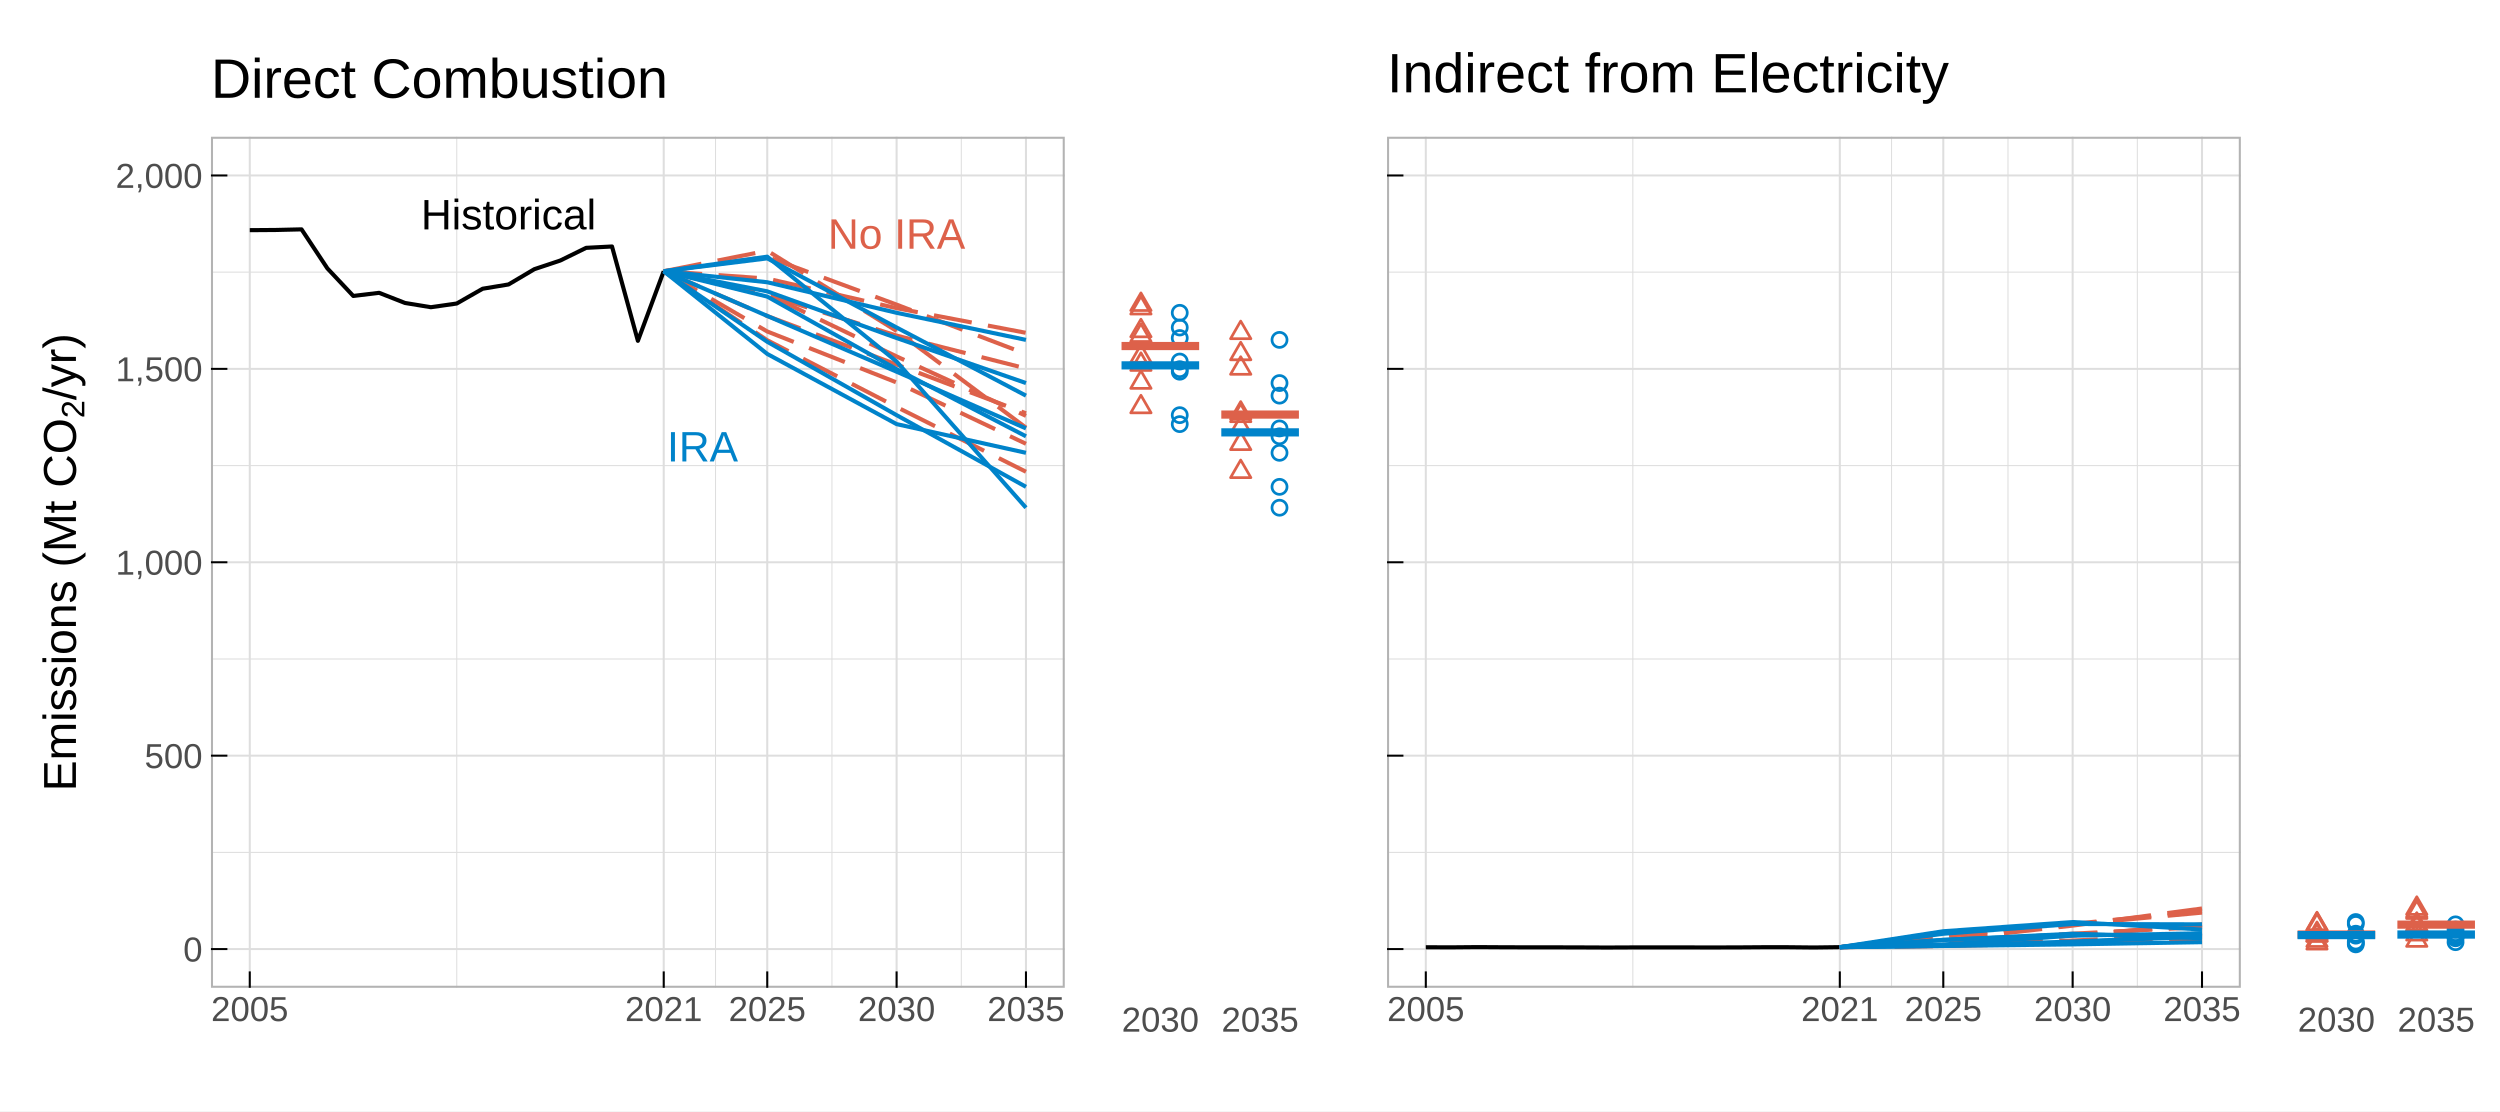
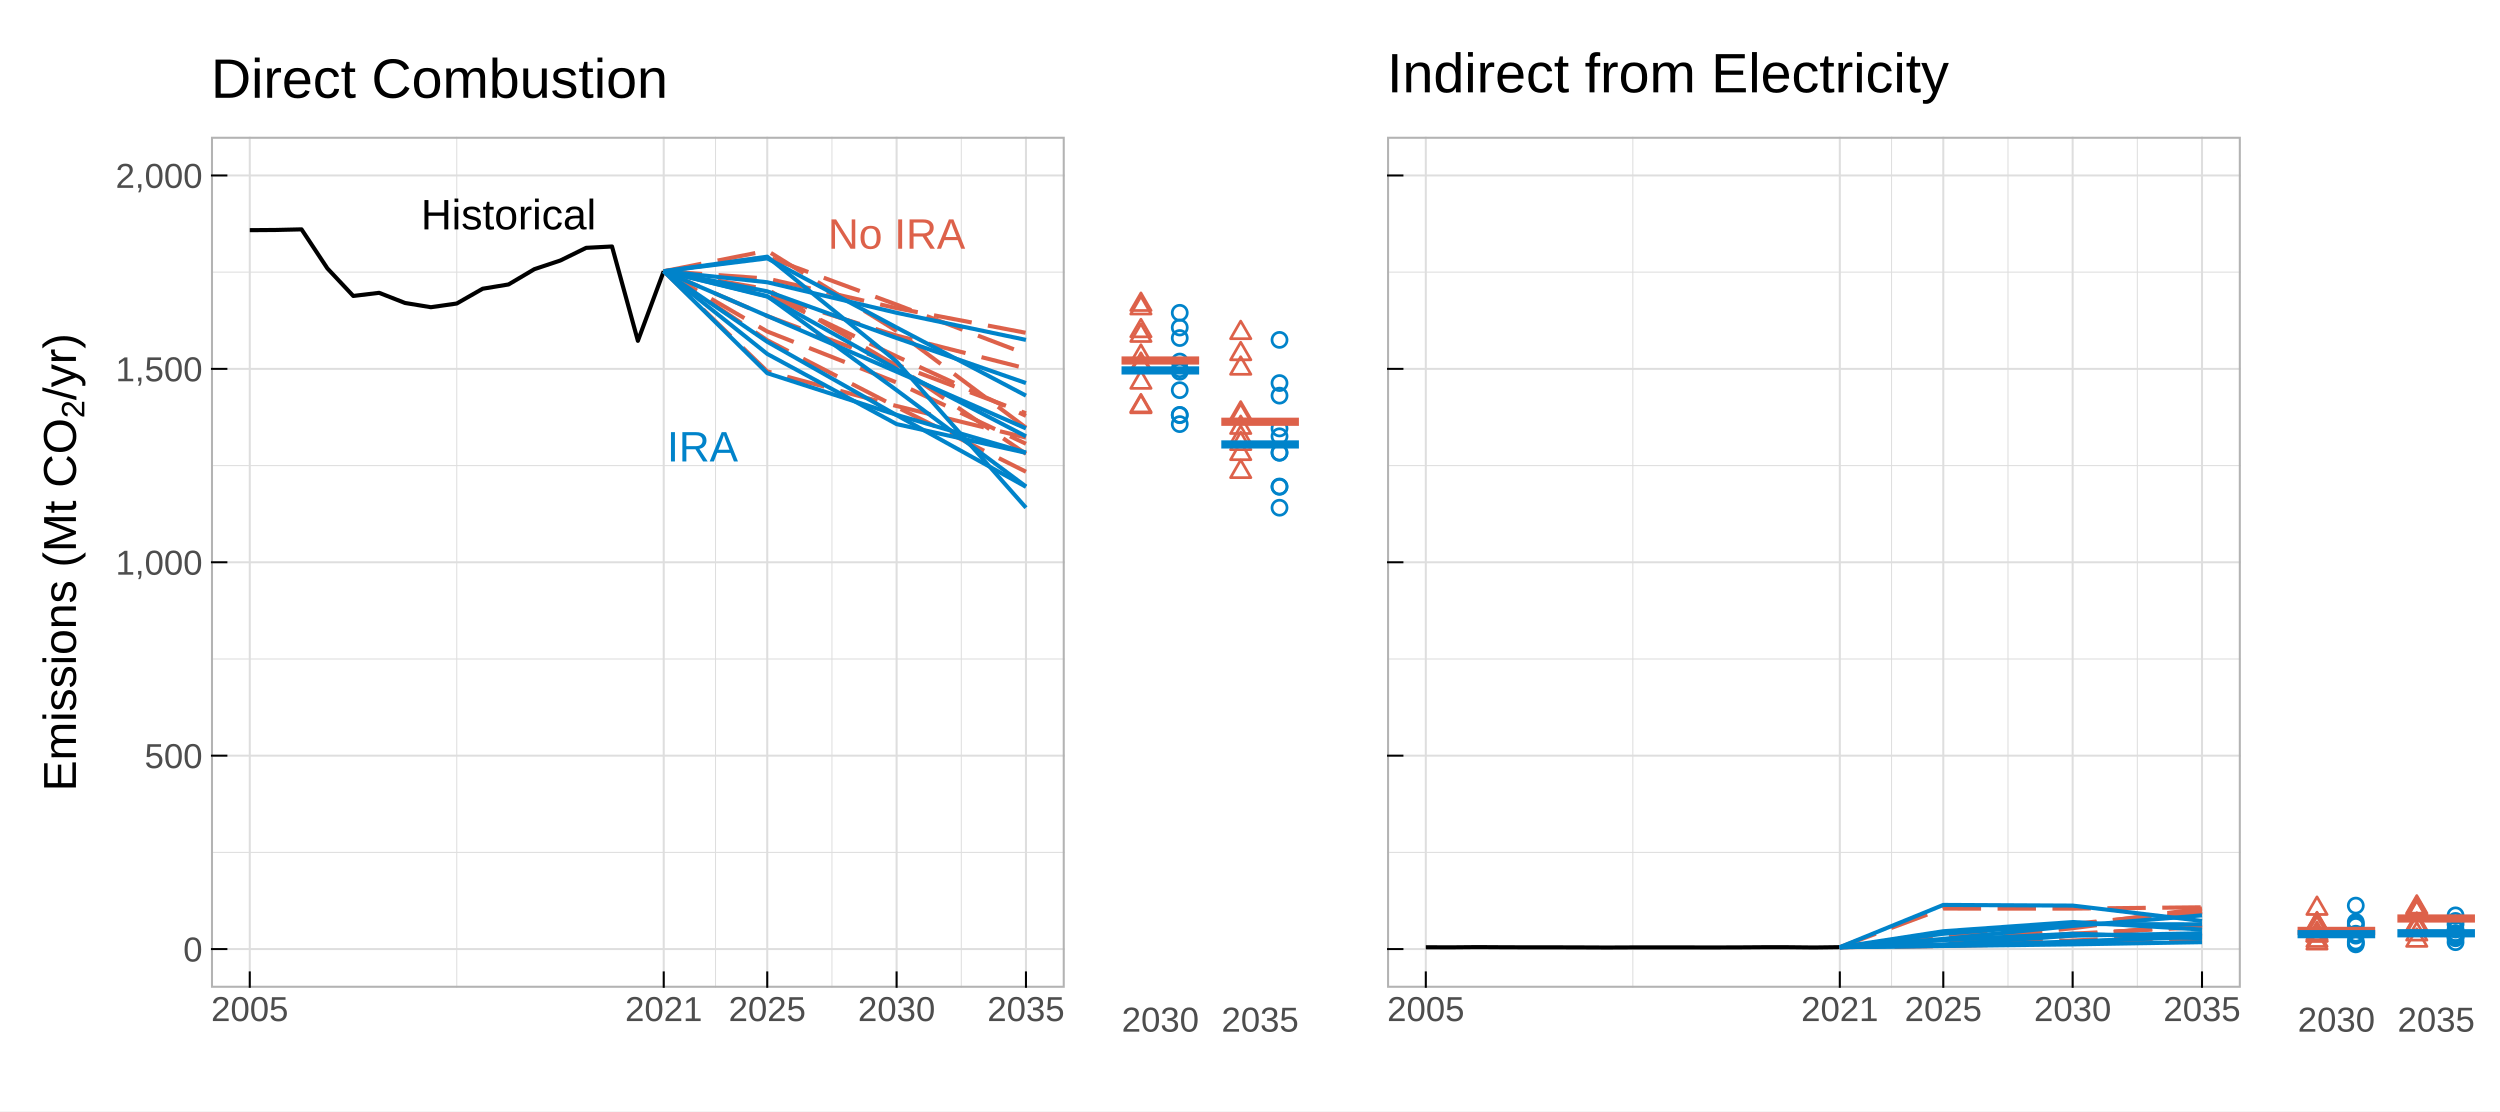
<svg xmlns="http://www.w3.org/2000/svg" class="svglite" width="648.00pt" height="288.00pt" viewBox="0 0 648.00 288.00">
  <defs>
    <style type="text/css">
    .svglite line, .svglite polyline, .svglite polygon, .svglite path, .svglite rect, .svglite circle {
      fill: none;
      stroke: #000000;
      stroke-linecap: round;
      stroke-linejoin: round;
      stroke-miterlimit: 10.00;
    }
    .svglite text {
      white-space: pre;
    }
  </style>
  </defs>
  <rect width="100%" height="100%" style="stroke: none; fill: #FFFFFF;" />
  <defs>
    <clipPath id="cpMC4wMHw2NDguMDB8MC4wMHwyODguMDA=">
      <rect x="0.00" y="0.00" width="648.00" height="288.00" />
    </clipPath>
  </defs>
  <g clip-path="url(#cpMC4wMHw2NDguMDB8MC4wMHwyODguMDA=)">
    <rect x="0" y="0.00" width="648.00" height="288.00" style="stroke-width: 1.07; stroke: #FFFFFF; fill: #FFFFFF;" />
  </g>
  <defs>
    <clipPath id="cpNTQuNjh8MzM3LjY5fDM1LjQ1fDI1Ni4wMw==">
      <rect x="54.68" y="35.45" width="283.01" height="220.58" />
    </clipPath>
  </defs>
  <g clip-path="url(#cpNTQuNjh8MzM3LjY5fDM1LjQ1fDI1Ni4wMw==)">
</g>
  <g clip-path="url(#cpMC4wMHw2NDguMDB8MC4wMHwyODguMDA=)">
</g>
  <defs>
    <clipPath id="cpNS40OHwyODUuOTV8NS40OHwyODIuNTI=">
      <rect x="5.48" y="5.48" width="280.48" height="277.04" />
    </clipPath>
  </defs>
  <g clip-path="url(#cpNS40OHwyODUuOTV8NS40OHwyODIuNTI=)">
    <rect x="5.48" y="5.48" width="280.48" height="277.04" style="stroke-width: 1.07; stroke: #FFFFFF; fill: #FFFFFF;" />
  </g>
  <g clip-path="url(#cpMC4wMHw2NDguMDB8MC4wMHwyODguMDA=)">
</g>
  <defs>
    <clipPath id="cpNTQuNjh8Mjc1Ljk5fDM1LjQ1fDI1Ni4wMw==">
      <rect x="54.68" y="35.45" width="221.31" height="220.58" />
    </clipPath>
  </defs>
  <g clip-path="url(#cpNTQuNjh8Mjc1Ljk5fDM1LjQ1fDI1Ni4wMw==)">
    <rect x="54.68" y="35.45" width="221.31" height="220.58" style="stroke-width: 1.07; stroke: none; fill: #FFFFFF;" />
    <polyline points="54.68,220.94 275.99,220.94 " style="stroke-width: 0.27; stroke: #DEDEDE; stroke-linecap: butt;" />
    <polyline points="54.68,170.81 275.99,170.81 " style="stroke-width: 0.27; stroke: #DEDEDE; stroke-linecap: butt;" />
    <polyline points="54.68,120.68 275.99,120.68 " style="stroke-width: 0.27; stroke: #DEDEDE; stroke-linecap: butt;" />
    <polyline points="54.68,70.54 275.99,70.54 " style="stroke-width: 0.27; stroke: #DEDEDE; stroke-linecap: butt;" />
    <polyline points="118.39,256.03 118.39,35.45 " style="stroke-width: 0.27; stroke: #DEDEDE; stroke-linecap: butt;" />
    <polyline points="185.46,256.03 185.46,35.45 " style="stroke-width: 0.27; stroke: #DEDEDE; stroke-linecap: butt;" />
    <polyline points="215.64,256.03 215.64,35.45 " style="stroke-width: 0.27; stroke: #DEDEDE; stroke-linecap: butt;" />
    <polyline points="249.17,256.03 249.17,35.45 " style="stroke-width: 0.27; stroke: #DEDEDE; stroke-linecap: butt;" />
    <polyline points="54.68,246.00 275.99,246.00 " style="stroke-width: 0.53; stroke: #DEDEDE; stroke-linecap: butt;" />
    <polyline points="54.68,195.87 275.99,195.87 " style="stroke-width: 0.53; stroke: #DEDEDE; stroke-linecap: butt;" />
    <polyline points="54.68,145.74 275.99,145.74 " style="stroke-width: 0.53; stroke: #DEDEDE; stroke-linecap: butt;" />
    <polyline points="54.68,95.61 275.99,95.61 " style="stroke-width: 0.53; stroke: #DEDEDE; stroke-linecap: butt;" />
    <polyline points="54.68,45.48 275.99,45.48 " style="stroke-width: 0.53; stroke: #DEDEDE; stroke-linecap: butt;" />
    <polyline points="64.74,256.03 64.74,35.45 " style="stroke-width: 0.53; stroke: #DEDEDE; stroke-linecap: butt;" />
    <polyline points="172.04,256.03 172.04,35.45 " style="stroke-width: 0.53; stroke: #DEDEDE; stroke-linecap: butt;" />
    <polyline points="198.87,256.03 198.87,35.45 " style="stroke-width: 0.53; stroke: #DEDEDE; stroke-linecap: butt;" />
    <polyline points="232.40,256.03 232.40,35.45 " style="stroke-width: 0.53; stroke: #DEDEDE; stroke-linecap: butt;" />
    <polyline points="265.93,256.03 265.93,35.45 " style="stroke-width: 0.53; stroke: #DEDEDE; stroke-linecap: butt;" />
    <polyline points="64.74,59.66 71.45,59.61 78.16,59.45 84.86,69.57 91.57,76.71 98.27,75.90 104.98,78.53 111.69,79.63 118.39,78.67 125.10,74.84 131.81,73.73 138.51,69.77 145.22,67.53 151.93,64.24 158.63,63.89 165.34,88.34 172.04,70.30 " style="stroke-width: 1.07; stroke-linecap: butt;" />
    <polyline points="172.04,70.30 198.87,76.42 232.40,86.99 265.93,95.50 " style="stroke-width: 1.07; stroke: #DD614A; stroke-dasharray: 9.96,4.27; stroke-linecap: butt;" />
    <polyline points="172.04,70.30 198.87,88.19 232.40,105.49 265.93,122.28 " style="stroke-width: 1.07; stroke: #DD614A; stroke-dasharray: 9.96,4.27; stroke-linecap: butt;" />
    <polyline points="172.04,70.30 198.87,85.92 232.40,99.14 265.93,115.03 " style="stroke-width: 1.07; stroke: #DD614A; stroke-dasharray: 9.96,4.27; stroke-linecap: butt;" />
+     <polyline points="172.04,70.30 198.87,74.97 232.40,94.89 265.93,117.63 " style="stroke-width: 1.07; stroke: #DD614A; stroke-dasharray: 9.96,4.27; stroke-linecap: butt;" />
+     <polyline points="172.04,70.30 198.87,96.26 232.40,105.24 265.93,113.43 " style="stroke-width: 1.07; stroke: #DD614A; stroke-dasharray: 9.96,4.27; stroke-linecap: butt;" />
    <polyline points="172.04,70.30 198.87,81.91 232.40,94.49 265.93,107.13 " style="stroke-width: 1.07; stroke: #DD614A; stroke-dasharray: 9.96,4.27; stroke-linecap: butt;" />
    <polyline points="172.04,70.30 198.87,66.59 232.40,78.96 265.93,91.74 " style="stroke-width: 1.07; stroke: #DD614A; stroke-dasharray: 9.96,4.27; stroke-linecap: butt;" />
    <polyline points="172.04,70.30 198.87,76.28 232.40,92.39 265.93,107.79 " style="stroke-width: 1.07; stroke: #DD614A; stroke-dasharray: 9.96,4.27; stroke-linecap: butt;" />
    <polyline points="172.04,70.30 198.87,64.98 232.40,85.78 265.93,110.85 " style="stroke-width: 1.07; stroke: #DD614A; stroke-dasharray: 9.96,4.27; stroke-linecap: butt;" />
    <polyline points="172.04,70.30 198.87,72.21 232.40,79.88 265.93,86.27 " style="stroke-width: 1.07; stroke: #DD614A; stroke-dasharray: 9.96,4.27; stroke-linecap: butt;" />
    <polyline points="172.04,70.30 198.87,75.52 232.40,87.62 265.93,99.29 " style="stroke-width: 1.07; stroke: #0083CA; stroke-linecap: butt;" />
    <polyline points="172.04,70.30 198.87,88.59 232.40,107.61 265.93,126.19 " style="stroke-width: 1.07; stroke: #0083CA; stroke-linecap: butt;" />
    <polyline points="172.04,70.30 198.87,91.74 232.40,109.93 265.93,117.37 " style="stroke-width: 1.07; stroke: #0083CA; stroke-linecap: butt;" />
+     <polyline points="172.04,70.30 198.87,76.76 232.40,101.13 265.93,126.10 " style="stroke-width: 1.07; stroke: #0083CA; stroke-linecap: butt;" />
+     <polyline points="172.04,70.30 198.87,96.73 232.40,107.54 265.93,117.31 " style="stroke-width: 1.07; stroke: #0083CA; stroke-linecap: butt;" />
    <polyline points="172.04,70.30 198.87,81.89 232.40,96.35 265.93,111.05 " style="stroke-width: 1.07; stroke: #0083CA; stroke-linecap: butt;" />
    <polyline points="172.04,70.30 198.87,66.97 232.40,84.89 265.93,102.55 " style="stroke-width: 1.07; stroke: #0083CA; stroke-linecap: butt;" />
    <polyline points="172.04,70.30 198.87,76.88 232.40,95.69 265.93,113.09 " style="stroke-width: 1.07; stroke: #0083CA; stroke-linecap: butt;" />
    <polyline points="172.04,70.30 198.87,66.53 232.40,93.71 265.93,131.60 " style="stroke-width: 1.07; stroke: #0083CA; stroke-linecap: butt;" />
    <polyline points="172.04,70.30 198.87,73.16 232.40,81.08 265.93,88.10 " style="stroke-width: 1.07; stroke: #0083CA; stroke-linecap: butt;" />
    <text x="131.81" y="59.45" text-anchor="middle" style="font-size: 11.04px; font-family: &quot;Arial&quot;;" textLength="45.35px" lengthAdjust="spacingAndGlyphs">Historical</text>
    <text x="232.40" y="64.47" text-anchor="middle" style="font-size: 11.04px;fill: #DD614A; font-family: &quot;Arial&quot;;" textLength="35.55px" lengthAdjust="spacingAndGlyphs">No IRA</text>
    <text x="182.10" y="119.61" text-anchor="middle" style="font-size: 11.04px;fill: #0083CA; font-family: &quot;Arial&quot;;" textLength="18.39px" lengthAdjust="spacingAndGlyphs">IRA</text>
    <rect x="54.68" y="35.45" width="221.31" height="220.58" style="stroke-width: 1.07; stroke: #B3B3B3;" />
  </g>
  <g clip-path="url(#cpMC4wMHw2NDguMDB8MC4wMHwyODguMDA=)">
    <text x="52.49" y="249.22" text-anchor="end" style="font-size: 9.00px;fill: #4D4D4D; font-family: &quot;Arial&quot;;" textLength="5.00px" lengthAdjust="spacingAndGlyphs">0</text>
    <text x="52.49" y="199.09" text-anchor="end" style="font-size: 9.00px;fill: #4D4D4D; font-family: &quot;Arial&quot;;" textLength="15.01px" lengthAdjust="spacingAndGlyphs">500</text>
    <text x="52.49" y="148.96" text-anchor="end" style="font-size: 9.00px;fill: #4D4D4D; font-family: &quot;Arial&quot;;" textLength="22.51px" lengthAdjust="spacingAndGlyphs">1,000</text>
    <text x="52.49" y="98.83" text-anchor="end" style="font-size: 9.00px;fill: #4D4D4D; font-family: &quot;Arial&quot;;" textLength="22.51px" lengthAdjust="spacingAndGlyphs">1,500</text>
    <text x="52.49" y="48.70" text-anchor="end" style="font-size: 9.00px;fill: #4D4D4D; font-family: &quot;Arial&quot;;" textLength="22.51px" lengthAdjust="spacingAndGlyphs">2,000</text>
    <polyline points="58.94,246.00 54.68,246.00 " style="stroke-width: 0.53; stroke-linecap: butt;" />
    <polyline points="58.94,195.87 54.68,195.87 " style="stroke-width: 0.53; stroke-linecap: butt;" />
    <polyline points="58.94,145.74 54.68,145.74 " style="stroke-width: 0.53; stroke-linecap: butt;" />
    <polyline points="58.94,95.61 54.68,95.61 " style="stroke-width: 0.53; stroke-linecap: butt;" />
    <polyline points="58.94,45.48 54.68,45.48 " style="stroke-width: 0.53; stroke-linecap: butt;" />
    <polyline points="64.74,251.78 64.74,256.03 " style="stroke-width: 0.53; stroke-linecap: butt;" />
    <polyline points="172.04,251.78 172.04,256.03 " style="stroke-width: 0.53; stroke-linecap: butt;" />
    <polyline points="198.87,251.78 198.87,256.03 " style="stroke-width: 0.53; stroke-linecap: butt;" />
    <polyline points="232.40,251.78 232.40,256.03 " style="stroke-width: 0.53; stroke-linecap: butt;" />
    <polyline points="265.93,251.78 265.93,256.03 " style="stroke-width: 0.53; stroke-linecap: butt;" />
    <text x="64.74" y="264.66" text-anchor="middle" style="font-size: 9.00px;fill: #4D4D4D; font-family: &quot;Arial&quot;;" textLength="20.02px" lengthAdjust="spacingAndGlyphs">2005</text>
    <text x="172.04" y="264.66" text-anchor="middle" style="font-size: 9.00px;fill: #4D4D4D; font-family: &quot;Arial&quot;;" textLength="20.02px" lengthAdjust="spacingAndGlyphs">2021</text>
    <text x="198.87" y="264.66" text-anchor="middle" style="font-size: 9.00px;fill: #4D4D4D; font-family: &quot;Arial&quot;;" textLength="20.02px" lengthAdjust="spacingAndGlyphs">2025</text>
    <text x="232.40" y="264.66" text-anchor="middle" style="font-size: 9.00px;fill: #4D4D4D; font-family: &quot;Arial&quot;;" textLength="20.02px" lengthAdjust="spacingAndGlyphs">2030</text>
    <text x="265.93" y="264.66" text-anchor="middle" style="font-size: 9.00px;fill: #4D4D4D; font-family: &quot;Arial&quot;;" textLength="20.02px" lengthAdjust="spacingAndGlyphs">2035</text>
    <text transform="translate(19.68,205.09) rotate(-90)" style="font-size: 12.00px; font-family: &quot;Arial&quot;;" textLength="87.36px" lengthAdjust="spacingAndGlyphs">Emissions (Mt C</text>
    <text transform="translate(19.68,117.73) rotate(-90)" style="font-size: 12.00px; font-family: &quot;Arial&quot;;" textLength="9.34px" lengthAdjust="spacingAndGlyphs">O</text>
    <text transform="translate(21.86,108.39) rotate(-90)" style="font-size: 8.40px; font-family: &quot;Arial&quot;;" textLength="4.67px" lengthAdjust="spacingAndGlyphs">2</text>
    <text transform="translate(19.68,103.72) rotate(-90)" style="font-size: 12.00px; font-family: &quot;Arial&quot;;" textLength="17.33px" lengthAdjust="spacingAndGlyphs">/yr)</text>
    <text x="54.68" y="25.35" style="font-size: 14.40px; font-family: &quot;Arial&quot;;" textLength="118.40px" lengthAdjust="spacingAndGlyphs">Direct Combustion</text>
  </g>
  <defs>
    <clipPath id="cpMjg1Ljk1fDMxMi44Mnw1LjQ4fDI4Mi41Mg==">
      <rect x="285.95" y="5.48" width="26.86" height="277.04" />
    </clipPath>
  </defs>
  <g clip-path="url(#cpMjg1Ljk1fDMxMi44Mnw1LjQ4fDI4Mi41Mg==)">
    <rect x="285.95" y="5.48" width="26.86" height="277.04" style="stroke-width: 1.07; stroke: #FFFFFF; fill: #FFFFFF;" />
  </g>
  <g clip-path="url(#cpMC4wMHw2NDguMDB8MC4wMHwyODguMDA=)">
</g>
  <defs>
    <clipPath id="cpMjg5LjY5fDMxMS44MnwzNS40NXwyNTYuMDM=">
      <rect x="289.69" y="35.45" width="22.13" height="220.58" />
    </clipPath>
  </defs>
  <g clip-path="url(#cpMjg5LjY5fDMxMS44MnwzNS40NXwyNTYuMDM=)">
    <rect x="289.69" y="35.45" width="22.13" height="220.58" style="stroke-width: 1.07; stroke: none; fill: #FFFFFF;" />
    <circle cx="305.79" cy="107.61" r="1.95" style="stroke-width: 0.71; stroke: #0083CA;" />
    <polygon points="295.73,102.45 298.36,107.01 293.09,107.01 " style="stroke-width: 0.71; stroke: #DD614A;" />
    <circle cx="305.79" cy="109.93" r="1.95" style="stroke-width: 0.71; stroke: #0083CA;" />
    <polygon points="295.73,96.10 298.36,100.66 293.09,100.66 " style="stroke-width: 0.71; stroke: #DD614A;" />
+     <circle cx="305.79" cy="101.13" r="1.95" style="stroke-width: 0.71; stroke: #0083CA;" />
+     <polygon points="295.73,91.85 298.36,96.41 293.09,96.41 " style="stroke-width: 0.71; stroke: #DD614A;" />
+     <circle cx="305.79" cy="107.54" r="1.95" style="stroke-width: 0.71; stroke: #0083CA;" />
+     <polygon points="295.73,102.20 298.36,106.76 293.09,106.76 " style="stroke-width: 0.71; stroke: #DD614A;" />
    <circle cx="305.79" cy="81.08" r="1.95" style="stroke-width: 0.71; stroke: #0083CA;" />
    <polygon points="295.73,76.84 298.36,81.40 293.09,81.40 " style="stroke-width: 0.71; stroke: #DD614A;" />
    <circle cx="305.79" cy="84.89" r="1.95" style="stroke-width: 0.71; stroke: #0083CA;" />
    <polygon points="295.73,75.92 298.36,80.48 293.09,80.48 " style="stroke-width: 0.71; stroke: #DD614A;" />
    <circle cx="305.79" cy="96.35" r="1.95" style="stroke-width: 0.71; stroke: #0083CA;" />
    <polygon points="295.73,91.45 298.36,96.01 293.09,96.01 " style="stroke-width: 0.71; stroke: #DD614A;" />
    <circle cx="305.79" cy="95.69" r="1.95" style="stroke-width: 0.71; stroke: #0083CA;" />
    <polygon points="295.73,89.35 298.36,93.91 293.09,93.91 " style="stroke-width: 0.71; stroke: #DD614A;" />
    <circle cx="305.79" cy="93.71" r="1.95" style="stroke-width: 0.71; stroke: #0083CA;" />
    <polygon points="295.73,82.74 298.36,87.30 293.09,87.30 " style="stroke-width: 0.71; stroke: #DD614A;" />
    <circle cx="305.79" cy="87.62" r="1.95" style="stroke-width: 0.71; stroke: #0083CA;" />
    <polygon points="295.73,83.95 298.36,88.51 293.09,88.51 " style="stroke-width: 0.71; stroke: #DD614A;" />
-     <line x1="290.70" y1="89.69" x2="310.82" y2="89.69" style="stroke-width: 2.13; stroke: #DD614A; stroke-linecap: butt;" />
-     <line x1="290.70" y1="94.70" x2="310.82" y2="94.70" style="stroke-width: 2.13; stroke: #0083CA; stroke-linecap: butt;" />
+     <line x1="290.70" y1="93.44" x2="310.82" y2="93.44" style="stroke-width: 2.13; stroke: #DD614A; stroke-linecap: butt;" />
+     <line x1="290.70" y1="96.02" x2="310.82" y2="96.02" style="stroke-width: 2.13; stroke: #0083CA; stroke-linecap: butt;" />
  </g>
  <g clip-path="url(#cpMC4wMHw2NDguMDB8MC4wMHwyODguMDA=)">
    <text x="300.76" y="267.40" text-anchor="middle" style="font-size: 9.00px;fill: #4D4D4D; font-family: &quot;Arial&quot;;" textLength="20.02px" lengthAdjust="spacingAndGlyphs">2030</text>
  </g>
  <defs>
    <clipPath id="cpMzEyLjgyfDMzNy42OXw1LjQ4fDI4Mi41Mg==">
      <rect x="312.82" y="5.48" width="24.87" height="277.04" />
    </clipPath>
  </defs>
  <g clip-path="url(#cpMzEyLjgyfDMzNy42OXw1LjQ4fDI4Mi41Mg==)">
    <rect x="312.82" y="5.48" width="24.87" height="277.04" style="stroke-width: 1.07; stroke: #FFFFFF; fill: #FFFFFF;" />
  </g>
  <g clip-path="url(#cpMC4wMHw2NDguMDB8MC4wMHwyODguMDA=)">
</g>
  <defs>
    <clipPath id="cpMzE1LjU2fDMzNy42OXwzNS40NXwyNTYuMDM=">
      <rect x="315.56" y="35.45" width="22.13" height="220.58" />
    </clipPath>
  </defs>
  <g clip-path="url(#cpMzE1LjU2fDMzNy42OXwzNS40NXwyNTYuMDM=)">
    <rect x="315.56" y="35.45" width="22.13" height="220.58" style="stroke-width: 1.07; stroke: none; fill: #FFFFFF;" />
    <circle cx="331.65" cy="126.19" r="1.95" style="stroke-width: 0.71; stroke: #0083CA;" />
    <polygon points="321.59,119.24 324.23,123.80 318.96,123.80 " style="stroke-width: 0.71; stroke: #DD614A;" />
    <circle cx="331.65" cy="117.37" r="1.95" style="stroke-width: 0.71; stroke: #0083CA;" />
    <polygon points="321.59,111.99 324.23,116.55 318.96,116.55 " style="stroke-width: 0.71; stroke: #DD614A;" />
+     <circle cx="331.65" cy="126.10" r="1.95" style="stroke-width: 0.71; stroke: #0083CA;" />
+     <polygon points="321.59,114.59 324.23,119.15 318.96,119.15 " style="stroke-width: 0.71; stroke: #DD614A;" />
+     <circle cx="331.65" cy="117.31" r="1.95" style="stroke-width: 0.71; stroke: #0083CA;" />
+     <polygon points="321.59,110.39 324.23,114.95 318.96,114.95 " style="stroke-width: 0.71; stroke: #DD614A;" />
    <circle cx="331.65" cy="88.10" r="1.95" style="stroke-width: 0.71; stroke: #0083CA;" />
    <polygon points="321.59,83.23 324.23,87.79 318.96,87.79 " style="stroke-width: 0.71; stroke: #DD614A;" />
    <circle cx="331.65" cy="102.55" r="1.95" style="stroke-width: 0.71; stroke: #0083CA;" />
    <polygon points="321.59,88.70 324.23,93.26 318.96,93.26 " style="stroke-width: 0.71; stroke: #DD614A;" />
    <circle cx="331.65" cy="111.05" r="1.95" style="stroke-width: 0.71; stroke: #0083CA;" />
    <polygon points="321.59,104.09 324.23,108.65 318.96,108.65 " style="stroke-width: 0.71; stroke: #DD614A;" />
    <circle cx="331.65" cy="113.09" r="1.95" style="stroke-width: 0.71; stroke: #0083CA;" />
    <polygon points="321.59,104.75 324.23,109.31 318.96,109.31 " style="stroke-width: 0.71; stroke: #DD614A;" />
    <circle cx="331.65" cy="131.60" r="1.95" style="stroke-width: 0.71; stroke: #0083CA;" />
    <polygon points="321.59,107.81 324.23,112.37 318.96,112.37 " style="stroke-width: 0.71; stroke: #DD614A;" />
    <circle cx="331.65" cy="99.29" r="1.95" style="stroke-width: 0.71; stroke: #0083CA;" />
    <polygon points="321.59,92.46 324.23,97.02 318.96,97.02 " style="stroke-width: 0.71; stroke: #DD614A;" />
-     <line x1="316.56" y1="107.46" x2="336.68" y2="107.46" style="stroke-width: 2.13; stroke: #DD614A; stroke-linecap: butt;" />
-     <line x1="316.56" y1="112.07" x2="336.68" y2="112.07" style="stroke-width: 2.13; stroke: #0083CA; stroke-linecap: butt;" />
+     <line x1="316.56" y1="109.32" x2="336.68" y2="109.32" style="stroke-width: 2.13; stroke: #DD614A; stroke-linecap: butt;" />
+     <line x1="316.56" y1="115.20" x2="336.68" y2="115.20" style="stroke-width: 2.13; stroke: #0083CA; stroke-linecap: butt;" />
  </g>
  <g clip-path="url(#cpMC4wMHw2NDguMDB8MC4wMHwyODguMDA=)">
    <text x="326.62" y="267.40" text-anchor="middle" style="font-size: 9.00px;fill: #4D4D4D; font-family: &quot;Arial&quot;;" textLength="20.02px" lengthAdjust="spacingAndGlyphs">2035</text>
  </g>
  <defs>
    <clipPath id="cpMzU5LjUyfDY0Mi41MnwzNS40NXwyNTYuMDM=">
      <rect x="359.52" y="35.45" width="283.01" height="220.58" />
    </clipPath>
  </defs>
  <g clip-path="url(#cpMzU5LjUyfDY0Mi41MnwzNS40NXwyNTYuMDM=)">
</g>
  <g clip-path="url(#cpMC4wMHw2NDguMDB8MC4wMHwyODguMDA=)">
</g>
  <defs>
    <clipPath id="cpMzM3LjY5fDU5MC43OXw1LjQ4fDI4Mi41Mg==">
      <rect x="337.69" y="5.48" width="253.10" height="277.04" />
    </clipPath>
  </defs>
  <g clip-path="url(#cpMzM3LjY5fDU5MC43OXw1LjQ4fDI4Mi41Mg==)">
    <rect x="337.69" y="5.48" width="253.10" height="277.04" style="stroke-width: 1.07; stroke: #FFFFFF; fill: #FFFFFF;" />
  </g>
  <g clip-path="url(#cpMC4wMHw2NDguMDB8MC4wMHwyODguMDA=)">
</g>
  <defs>
    <clipPath id="cpMzU5LjUyfDU4MC44MnwzNS40NXwyNTYuMDM=">
      <rect x="359.52" y="35.45" width="221.31" height="220.58" />
    </clipPath>
  </defs>
  <g clip-path="url(#cpMzU5LjUyfDU4MC44MnwzNS40NXwyNTYuMDM=)">
    <rect x="359.52" y="35.45" width="221.31" height="220.58" style="stroke-width: 1.07; stroke: none; fill: #FFFFFF;" />
    <polyline points="359.52,220.94 580.82,220.94 " style="stroke-width: 0.27; stroke: #DEDEDE; stroke-linecap: butt;" />
    <polyline points="359.52,170.81 580.82,170.81 " style="stroke-width: 0.27; stroke: #DEDEDE; stroke-linecap: butt;" />
    <polyline points="359.52,120.68 580.82,120.68 " style="stroke-width: 0.27; stroke: #DEDEDE; stroke-linecap: butt;" />
    <polyline points="359.52,70.54 580.82,70.54 " style="stroke-width: 0.27; stroke: #DEDEDE; stroke-linecap: butt;" />
    <polyline points="423.23,256.03 423.23,35.45 " style="stroke-width: 0.27; stroke: #DEDEDE; stroke-linecap: butt;" />
    <polyline points="490.29,256.03 490.29,35.45 " style="stroke-width: 0.27; stroke: #DEDEDE; stroke-linecap: butt;" />
    <polyline points="520.47,256.03 520.47,35.45 " style="stroke-width: 0.27; stroke: #DEDEDE; stroke-linecap: butt;" />
    <polyline points="554.00,256.03 554.00,35.45 " style="stroke-width: 0.27; stroke: #DEDEDE; stroke-linecap: butt;" />
    <polyline points="359.52,246.00 580.82,246.00 " style="stroke-width: 0.53; stroke: #DEDEDE; stroke-linecap: butt;" />
    <polyline points="359.52,195.87 580.82,195.87 " style="stroke-width: 0.53; stroke: #DEDEDE; stroke-linecap: butt;" />
    <polyline points="359.52,145.74 580.82,145.74 " style="stroke-width: 0.53; stroke: #DEDEDE; stroke-linecap: butt;" />
    <polyline points="359.52,95.61 580.82,95.61 " style="stroke-width: 0.53; stroke: #DEDEDE; stroke-linecap: butt;" />
    <polyline points="359.52,45.48 580.82,45.48 " style="stroke-width: 0.53; stroke: #DEDEDE; stroke-linecap: butt;" />
    <polyline points="369.57,256.03 369.57,35.45 " style="stroke-width: 0.53; stroke: #DEDEDE; stroke-linecap: butt;" />
    <polyline points="476.88,256.03 476.88,35.45 " style="stroke-width: 0.53; stroke: #DEDEDE; stroke-linecap: butt;" />
    <polyline points="503.70,256.03 503.70,35.45 " style="stroke-width: 0.53; stroke: #DEDEDE; stroke-linecap: butt;" />
    <polyline points="537.23,256.03 537.23,35.45 " style="stroke-width: 0.53; stroke: #DEDEDE; stroke-linecap: butt;" />
    <polyline points="570.76,256.03 570.76,35.45 " style="stroke-width: 0.53; stroke: #DEDEDE; stroke-linecap: butt;" />
    <polyline points="369.57,245.53 376.28,245.55 382.99,245.49 389.69,245.53 396.40,245.55 403.11,245.55 409.81,245.57 416.52,245.60 423.23,245.57 429.93,245.56 436.64,245.57 443.34,245.58 450.05,245.57 456.76,245.52 463.46,245.52 470.17,245.59 476.88,245.50 " style="stroke-width: 1.07; stroke-linecap: butt;" />
    <polyline points="476.88,245.50 503.70,245.16 537.23,242.45 570.76,239.61 " style="stroke-width: 1.07; stroke: #DD614A; stroke-dasharray: 9.96,4.27; stroke-linecap: butt;" />
    <polyline points="476.88,245.50 503.70,243.67 537.23,239.92 570.76,235.48 " style="stroke-width: 1.07; stroke: #DD614A; stroke-dasharray: 9.96,4.27; stroke-linecap: butt;" />
    <polyline points="476.88,245.50 503.70,244.16 537.23,242.01 570.76,240.29 " style="stroke-width: 1.07; stroke: #DD614A; stroke-dasharray: 9.96,4.27; stroke-linecap: butt;" />
+     <polyline points="476.88,245.50 503.70,244.10 537.23,240.59 570.76,236.34 " style="stroke-width: 1.07; stroke: #DD614A; stroke-dasharray: 9.96,4.27; stroke-linecap: butt;" />
+     <polyline points="476.88,245.50 503.70,235.50 537.23,235.51 570.76,235.17 " style="stroke-width: 1.07; stroke: #DD614A; stroke-dasharray: 9.96,4.27; stroke-linecap: butt;" />
    <polyline points="476.88,245.50 503.70,245.04 537.23,243.80 570.76,242.16 " style="stroke-width: 1.07; stroke: #DD614A; stroke-dasharray: 9.96,4.27; stroke-linecap: butt;" />
    <polyline points="476.88,245.50 503.70,244.86 537.23,242.47 570.76,239.74 " style="stroke-width: 1.07; stroke: #DD614A; stroke-dasharray: 9.96,4.27; stroke-linecap: butt;" />
    <polyline points="476.88,245.50 503.70,242.14 537.23,239.63 570.76,236.55 " style="stroke-width: 1.07; stroke: #DD614A; stroke-dasharray: 9.96,4.27; stroke-linecap: butt;" />
    <polyline points="476.88,245.50 503.70,242.65 537.23,239.48 570.76,236.16 " style="stroke-width: 1.07; stroke: #DD614A; stroke-dasharray: 9.96,4.27; stroke-linecap: butt;" />
    <polyline points="476.88,245.50 503.70,245.22 537.23,244.48 570.76,243.78 " style="stroke-width: 1.07; stroke: #DD614A; stroke-dasharray: 9.96,4.27; stroke-linecap: butt;" />
    <polyline points="476.88,245.50 503.70,245.14 537.23,244.04 570.76,242.80 " style="stroke-width: 1.07; stroke: #0083CA; stroke-linecap: butt;" />
    <polyline points="476.88,245.50 503.70,243.60 537.23,242.23 570.76,242.54 " style="stroke-width: 1.07; stroke: #0083CA; stroke-linecap: butt;" />
    <polyline points="476.88,245.50 503.70,243.65 537.23,242.02 570.76,243.20 " style="stroke-width: 1.07; stroke: #0083CA; stroke-linecap: butt;" />
+     <polyline points="476.88,245.50 503.70,243.37 537.23,240.00 570.76,237.26 " style="stroke-width: 1.07; stroke: #0083CA; stroke-linecap: butt;" />
+     <polyline points="476.88,245.50 503.70,234.56 537.23,234.73 570.76,238.71 " style="stroke-width: 1.07; stroke: #0083CA; stroke-linecap: butt;" />
    <polyline points="476.88,245.50 503.70,244.91 537.23,244.40 570.76,241.89 " style="stroke-width: 1.07; stroke: #0083CA; stroke-linecap: butt;" />
    <polyline points="476.88,245.50 503.70,244.81 537.23,242.52 570.76,241.91 " style="stroke-width: 1.07; stroke: #0083CA; stroke-linecap: butt;" />
    <polyline points="476.88,245.50 503.70,241.38 537.23,238.99 570.76,240.94 " style="stroke-width: 1.07; stroke: #0083CA; stroke-linecap: butt;" />
    <polyline points="476.88,245.50 503.70,242.03 537.23,239.50 570.76,239.59 " style="stroke-width: 1.07; stroke: #0083CA; stroke-linecap: butt;" />
    <polyline points="476.88,245.50 503.70,245.19 537.23,244.78 570.76,244.21 " style="stroke-width: 1.07; stroke: #0083CA; stroke-linecap: butt;" />
    <text x="436.64" y="149.69" text-anchor="middle" style="font-size: 11.04px;fill: none; font-family: &quot;Arial&quot;;" textLength="45.35px" lengthAdjust="spacingAndGlyphs">Historical</text>
    <text x="537.23" y="149.69" text-anchor="middle" style="font-size: 11.04px;fill: none; font-family: &quot;Arial&quot;;" textLength="35.55px" lengthAdjust="spacingAndGlyphs">No IRA</text>
    <text x="486.94" y="149.69" text-anchor="middle" style="font-size: 11.04px;fill: none; font-family: &quot;Arial&quot;;" textLength="18.39px" lengthAdjust="spacingAndGlyphs">IRA</text>
    <rect x="359.52" y="35.45" width="221.31" height="220.58" style="stroke-width: 1.07; stroke: #B3B3B3;" />
  </g>
  <g clip-path="url(#cpMC4wMHw2NDguMDB8MC4wMHwyODguMDA=)">
    <polyline points="363.77,246.00 359.52,246.00 " style="stroke-width: 0.53; stroke-linecap: butt;" />
    <polyline points="363.77,195.87 359.52,195.87 " style="stroke-width: 0.53; stroke-linecap: butt;" />
    <polyline points="363.77,145.74 359.52,145.74 " style="stroke-width: 0.53; stroke-linecap: butt;" />
    <polyline points="363.77,95.61 359.52,95.61 " style="stroke-width: 0.53; stroke-linecap: butt;" />
    <polyline points="363.77,45.48 359.52,45.48 " style="stroke-width: 0.53; stroke-linecap: butt;" />
    <polyline points="369.57,251.78 369.57,256.03 " style="stroke-width: 0.53; stroke-linecap: butt;" />
    <polyline points="476.88,251.78 476.88,256.03 " style="stroke-width: 0.53; stroke-linecap: butt;" />
    <polyline points="503.70,251.78 503.70,256.03 " style="stroke-width: 0.53; stroke-linecap: butt;" />
    <polyline points="537.23,251.78 537.23,256.03 " style="stroke-width: 0.53; stroke-linecap: butt;" />
    <polyline points="570.76,251.78 570.76,256.03 " style="stroke-width: 0.53; stroke-linecap: butt;" />
    <text x="369.57" y="264.66" text-anchor="middle" style="font-size: 9.00px;fill: #4D4D4D; font-family: &quot;Arial&quot;;" textLength="20.02px" lengthAdjust="spacingAndGlyphs">2005</text>
    <text x="476.88" y="264.66" text-anchor="middle" style="font-size: 9.00px;fill: #4D4D4D; font-family: &quot;Arial&quot;;" textLength="20.02px" lengthAdjust="spacingAndGlyphs">2021</text>
    <text x="503.70" y="264.66" text-anchor="middle" style="font-size: 9.00px;fill: #4D4D4D; font-family: &quot;Arial&quot;;" textLength="20.02px" lengthAdjust="spacingAndGlyphs">2025</text>
    <text x="537.23" y="264.66" text-anchor="middle" style="font-size: 9.00px;fill: #4D4D4D; font-family: &quot;Arial&quot;;" textLength="20.02px" lengthAdjust="spacingAndGlyphs">2030</text>
    <text x="570.76" y="264.66" text-anchor="middle" style="font-size: 9.00px;fill: #4D4D4D; font-family: &quot;Arial&quot;;" textLength="20.02px" lengthAdjust="spacingAndGlyphs">2035</text>
    <text x="359.52" y="23.93" style="font-size: 14.40px; font-family: &quot;Arial&quot;;" textLength="145.56px" lengthAdjust="spacingAndGlyphs">Indirect from Electricity</text>
  </g>
  <defs>
    <clipPath id="cpNTkwLjc5fDYxNy42NXw1LjQ4fDI4Mi41Mg==">
      <rect x="590.79" y="5.48" width="26.86" height="277.04" />
    </clipPath>
  </defs>
  <g clip-path="url(#cpNTkwLjc5fDYxNy42NXw1LjQ4fDI4Mi41Mg==)">
    <rect x="590.79" y="5.48" width="26.86" height="277.04" style="stroke-width: 1.07; stroke: #FFFFFF; fill: #FFFFFF;" />
  </g>
  <g clip-path="url(#cpMC4wMHw2NDguMDB8MC4wMHwyODguMDA=)">
</g>
  <defs>
    <clipPath id="cpNTk0LjUyfDYxNi42NXwzNS40NXwyNTYuMDM=">
      <rect x="594.52" y="35.45" width="22.13" height="220.58" />
    </clipPath>
  </defs>
  <g clip-path="url(#cpNTk0LjUyfDYxNi42NXwzNS40NXwyNTYuMDM=)">
    <rect x="594.52" y="35.45" width="22.13" height="220.58" style="stroke-width: 1.07; stroke: none; fill: #FFFFFF;" />
    <circle cx="610.62" cy="242.23" r="1.95" style="stroke-width: 0.71; stroke: #0083CA;" />
    <polygon points="600.56,236.88 603.19,241.44 597.93,241.44 " style="stroke-width: 0.71; stroke: #DD614A;" />
    <circle cx="610.62" cy="242.02" r="1.95" style="stroke-width: 0.71; stroke: #0083CA;" />
    <polygon points="600.56,238.97 603.19,243.53 597.93,243.53 " style="stroke-width: 0.71; stroke: #DD614A;" />
+     <circle cx="610.62" cy="240.00" r="1.95" style="stroke-width: 0.71; stroke: #0083CA;" />
+     <polygon points="600.56,237.55 603.19,242.11 597.93,242.11 " style="stroke-width: 0.71; stroke: #DD614A;" />
+     <circle cx="610.62" cy="234.73" r="1.95" style="stroke-width: 0.71; stroke: #0083CA;" />
+     <polygon points="600.56,232.47 603.19,237.03 597.93,237.03 " style="stroke-width: 0.71; stroke: #DD614A;" />
    <circle cx="610.62" cy="244.78" r="1.95" style="stroke-width: 0.71; stroke: #0083CA;" />
    <polygon points="600.56,241.44 603.19,246.00 597.93,246.00 " style="stroke-width: 0.71; stroke: #DD614A;" />
    <circle cx="610.62" cy="242.52" r="1.95" style="stroke-width: 0.71; stroke: #0083CA;" />
    <polygon points="600.56,239.43 603.19,243.99 597.93,243.99 " style="stroke-width: 0.71; stroke: #DD614A;" />
    <circle cx="610.62" cy="244.40" r="1.95" style="stroke-width: 0.71; stroke: #0083CA;" />
    <polygon points="600.56,240.76 603.19,245.32 597.93,245.32 " style="stroke-width: 0.71; stroke: #DD614A;" />
    <circle cx="610.62" cy="238.99" r="1.95" style="stroke-width: 0.71; stroke: #0083CA;" />
    <polygon points="600.56,236.59 603.19,241.15 597.93,241.15 " style="stroke-width: 0.71; stroke: #DD614A;" />
    <circle cx="610.62" cy="239.50" r="1.95" style="stroke-width: 0.71; stroke: #0083CA;" />
    <polygon points="600.56,236.44 603.19,241.00 597.93,241.00 " style="stroke-width: 0.71; stroke: #DD614A;" />
    <circle cx="610.62" cy="244.04" r="1.95" style="stroke-width: 0.71; stroke: #0083CA;" />
    <polygon points="600.56,239.41 603.19,243.97 597.93,243.97 " style="stroke-width: 0.71; stroke: #DD614A;" />
-     <line x1="595.53" y1="242.23" x2="615.65" y2="242.23" style="stroke-width: 2.13; stroke: #DD614A; stroke-linecap: butt;" />
-     <line x1="595.53" y1="242.38" x2="615.65" y2="242.38" style="stroke-width: 2.13; stroke: #0083CA; stroke-linecap: butt;" />
+     <line x1="595.53" y1="241.30" x2="615.65" y2="241.30" style="stroke-width: 2.13; stroke: #DD614A; stroke-linecap: butt;" />
+     <line x1="595.53" y1="242.13" x2="615.65" y2="242.13" style="stroke-width: 2.13; stroke: #0083CA; stroke-linecap: butt;" />
  </g>
  <g clip-path="url(#cpMC4wMHw2NDguMDB8MC4wMHwyODguMDA=)">
    <text x="605.59" y="267.40" text-anchor="middle" style="font-size: 9.00px;fill: #4D4D4D; font-family: &quot;Arial&quot;;" textLength="20.02px" lengthAdjust="spacingAndGlyphs">2030</text>
  </g>
  <defs>
    <clipPath id="cpNjE3LjY1fDY0Mi41Mnw1LjQ4fDI4Mi41Mg==">
      <rect x="617.65" y="5.48" width="24.87" height="277.04" />
    </clipPath>
  </defs>
  <g clip-path="url(#cpNjE3LjY1fDY0Mi41Mnw1LjQ4fDI4Mi41Mg==)">
    <rect x="617.65" y="5.48" width="24.87" height="277.04" style="stroke-width: 1.07; stroke: #FFFFFF; fill: #FFFFFF;" />
  </g>
  <g clip-path="url(#cpMC4wMHw2NDguMDB8MC4wMHwyODguMDA=)">
</g>
  <defs>
    <clipPath id="cpNjIwLjM5fDY0Mi41MnwzNS40NXwyNTYuMDM=">
      <rect x="620.39" y="35.45" width="22.13" height="220.58" />
    </clipPath>
  </defs>
  <g clip-path="url(#cpNjIwLjM5fDY0Mi41MnwzNS40NXwyNTYuMDM=)">
    <rect x="620.39" y="35.45" width="22.13" height="220.58" style="stroke-width: 1.07; stroke: none; fill: #FFFFFF;" />
    <circle cx="636.48" cy="242.54" r="1.95" style="stroke-width: 0.71; stroke: #0083CA;" />
    <polygon points="626.43,232.44 629.06,237.00 623.79,237.00 " style="stroke-width: 0.71; stroke: #DD614A;" />
    <circle cx="636.48" cy="243.20" r="1.95" style="stroke-width: 0.71; stroke: #0083CA;" />
    <polygon points="626.43,237.25 629.06,241.81 623.79,241.81 " style="stroke-width: 0.71; stroke: #DD614A;" />
+     <circle cx="636.48" cy="237.26" r="1.95" style="stroke-width: 0.71; stroke: #0083CA;" />
+     <polygon points="626.43,233.30 629.06,237.86 623.79,237.86 " style="stroke-width: 0.71; stroke: #DD614A;" />
+     <circle cx="636.48" cy="238.71" r="1.95" style="stroke-width: 0.71; stroke: #0083CA;" />
+     <polygon points="626.43,232.13 629.06,236.69 623.79,236.69 " style="stroke-width: 0.71; stroke: #DD614A;" />
    <circle cx="636.48" cy="244.21" r="1.95" style="stroke-width: 0.71; stroke: #0083CA;" />
    <polygon points="626.43,240.74 629.06,245.30 623.79,245.30 " style="stroke-width: 0.71; stroke: #DD614A;" />
    <circle cx="636.48" cy="241.91" r="1.95" style="stroke-width: 0.71; stroke: #0083CA;" />
    <polygon points="626.43,236.70 629.06,241.26 623.79,241.26 " style="stroke-width: 0.71; stroke: #DD614A;" />
    <circle cx="636.48" cy="241.89" r="1.95" style="stroke-width: 0.71; stroke: #0083CA;" />
    <polygon points="626.43,239.12 629.06,243.68 623.79,243.68 " style="stroke-width: 0.71; stroke: #DD614A;" />
    <circle cx="636.48" cy="240.94" r="1.95" style="stroke-width: 0.71; stroke: #0083CA;" />
    <polygon points="626.43,233.51 629.06,238.07 623.79,238.07 " style="stroke-width: 0.71; stroke: #DD614A;" />
    <circle cx="636.48" cy="239.59" r="1.95" style="stroke-width: 0.71; stroke: #0083CA;" />
    <polygon points="626.43,233.12 629.06,237.68 623.79,237.68 " style="stroke-width: 0.71; stroke: #DD614A;" />
    <circle cx="636.48" cy="242.80" r="1.95" style="stroke-width: 0.71; stroke: #0083CA;" />
    <polygon points="626.43,236.57 629.06,241.13 623.79,241.13 " style="stroke-width: 0.71; stroke: #DD614A;" />
-     <line x1="621.40" y1="239.67" x2="641.51" y2="239.67" style="stroke-width: 2.13; stroke: #DD614A; stroke-linecap: butt;" />
-     <line x1="621.40" y1="242.23" x2="641.51" y2="242.23" style="stroke-width: 2.13; stroke: #0083CA; stroke-linecap: butt;" />
+     <line x1="621.40" y1="238.08" x2="641.51" y2="238.08" style="stroke-width: 2.13; stroke: #DD614A; stroke-linecap: butt;" />
+     <line x1="621.40" y1="241.90" x2="641.51" y2="241.90" style="stroke-width: 2.13; stroke: #0083CA; stroke-linecap: butt;" />
  </g>
  <g clip-path="url(#cpMC4wMHw2NDguMDB8MC4wMHwyODguMDA=)">
    <text x="631.46" y="267.40" text-anchor="middle" style="font-size: 9.00px;fill: #4D4D4D; font-family: &quot;Arial&quot;;" textLength="20.02px" lengthAdjust="spacingAndGlyphs">2035</text>
  </g>
</svg>
